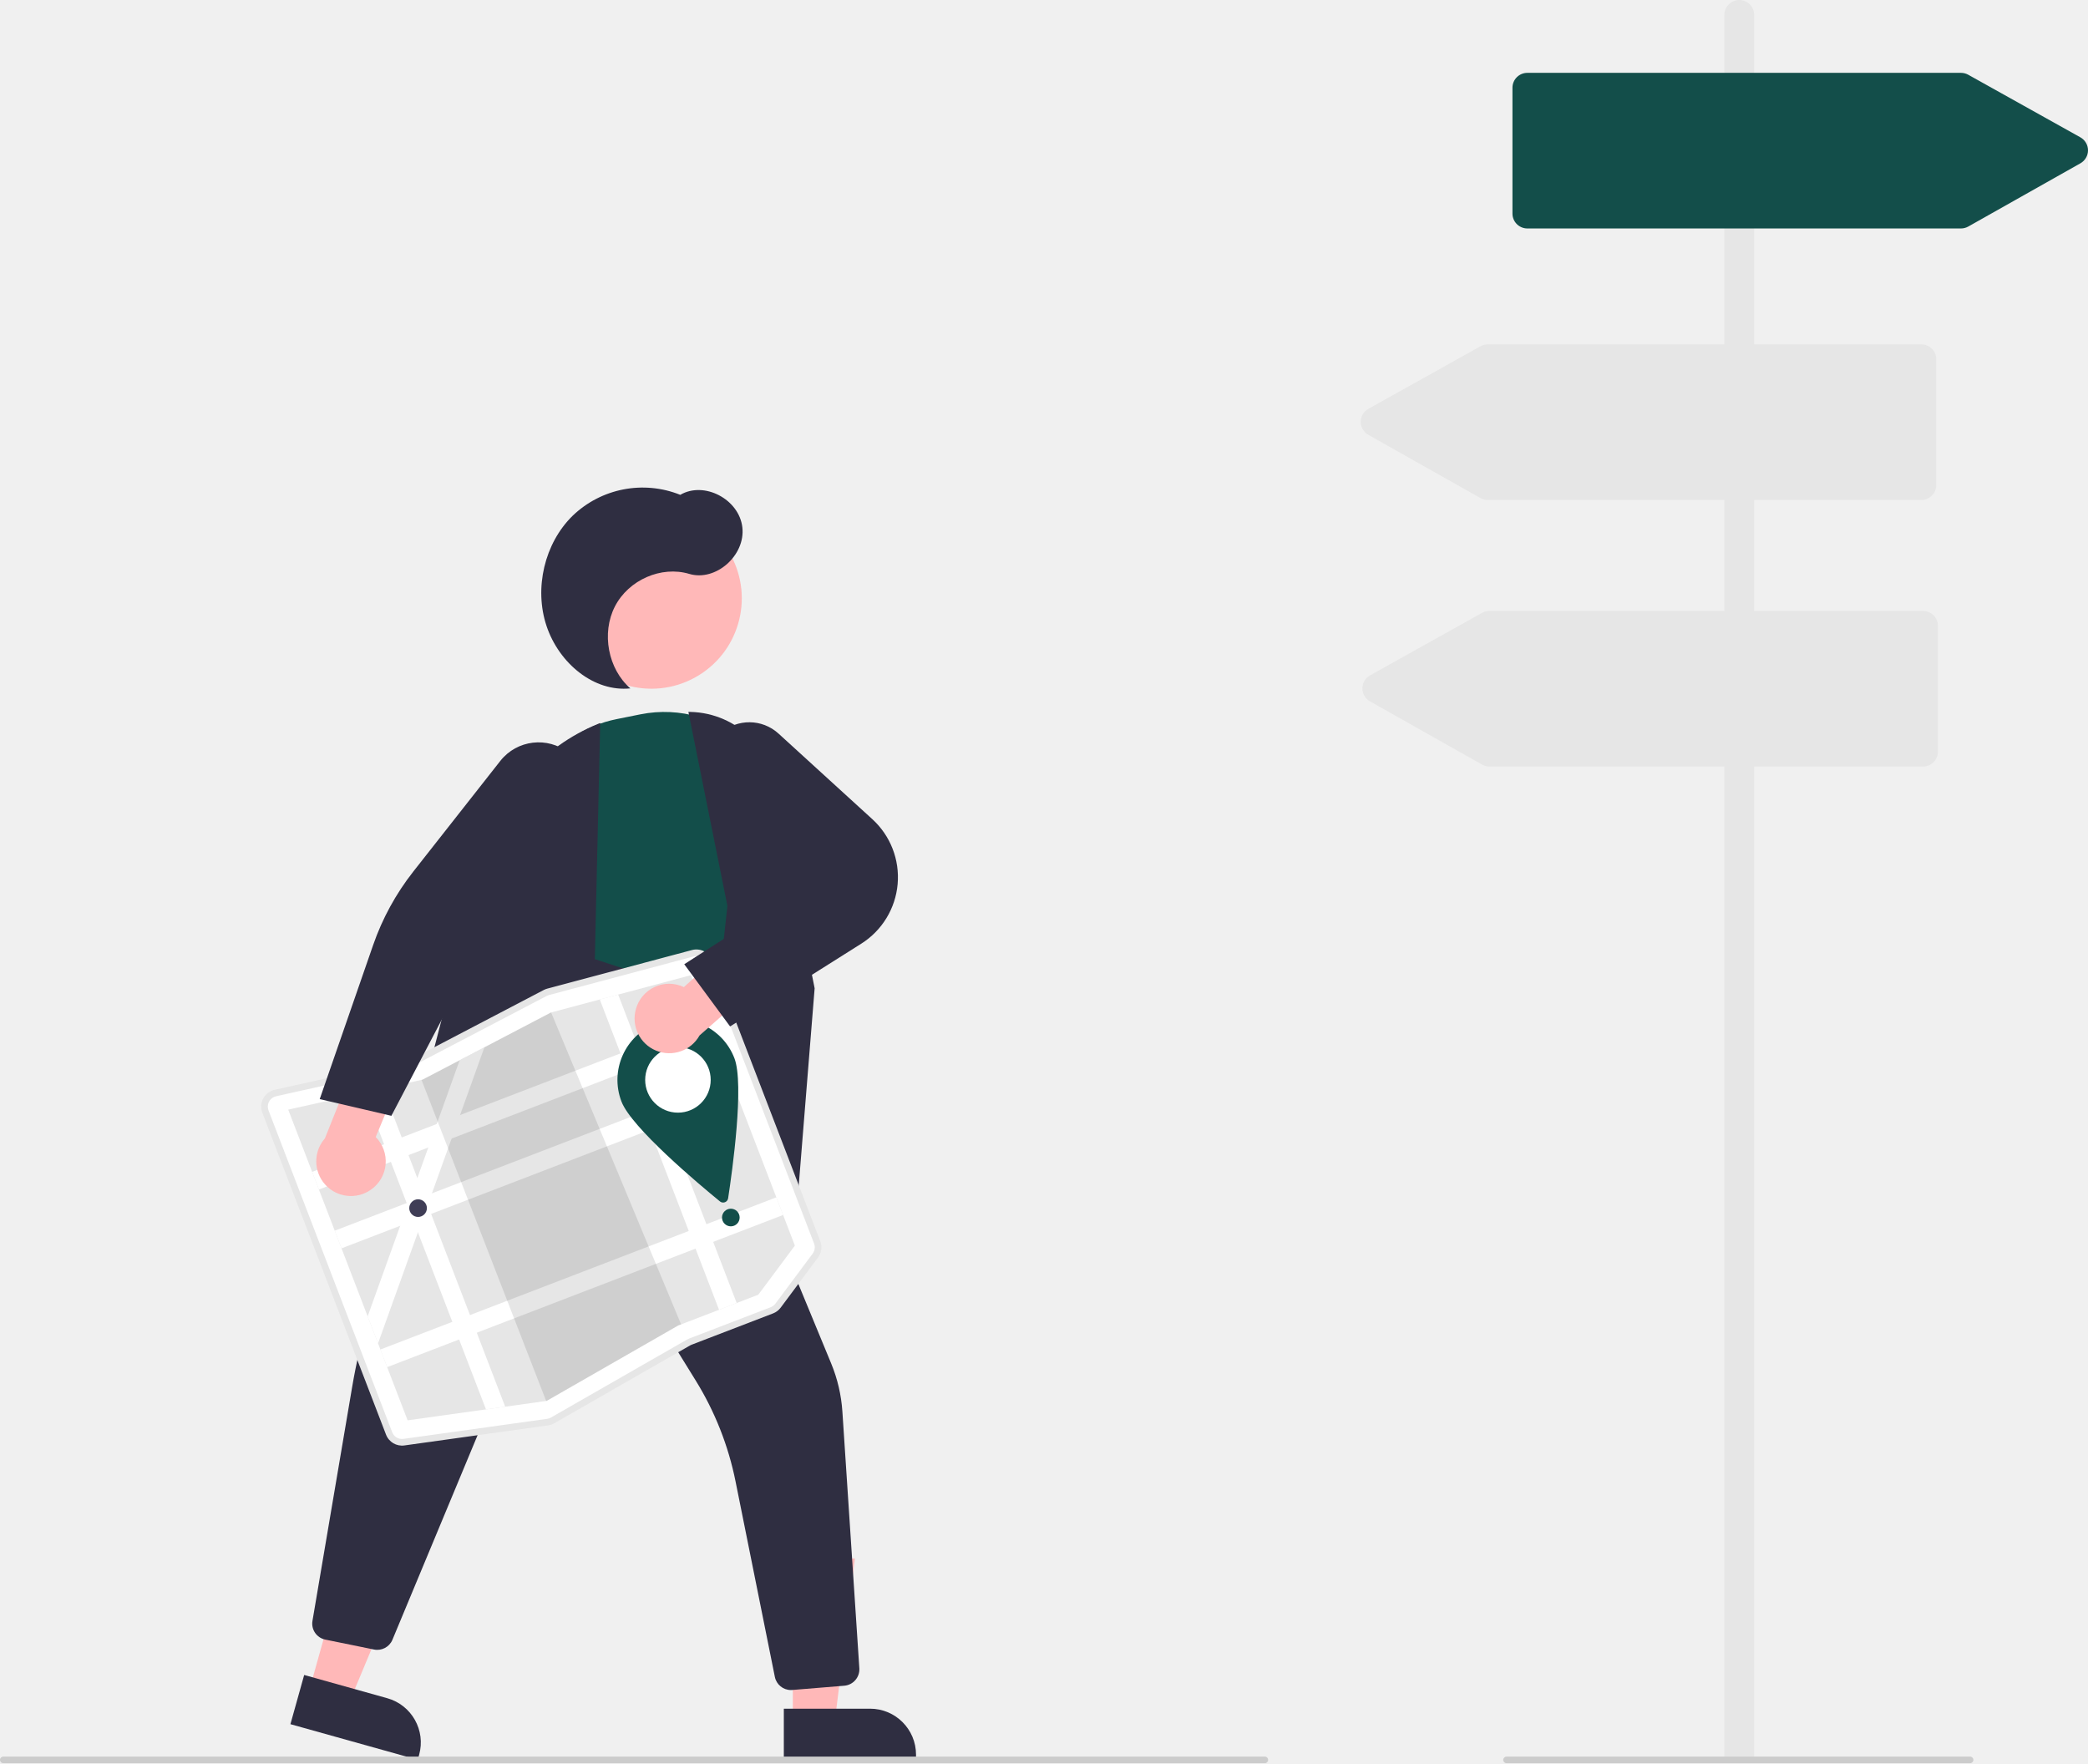
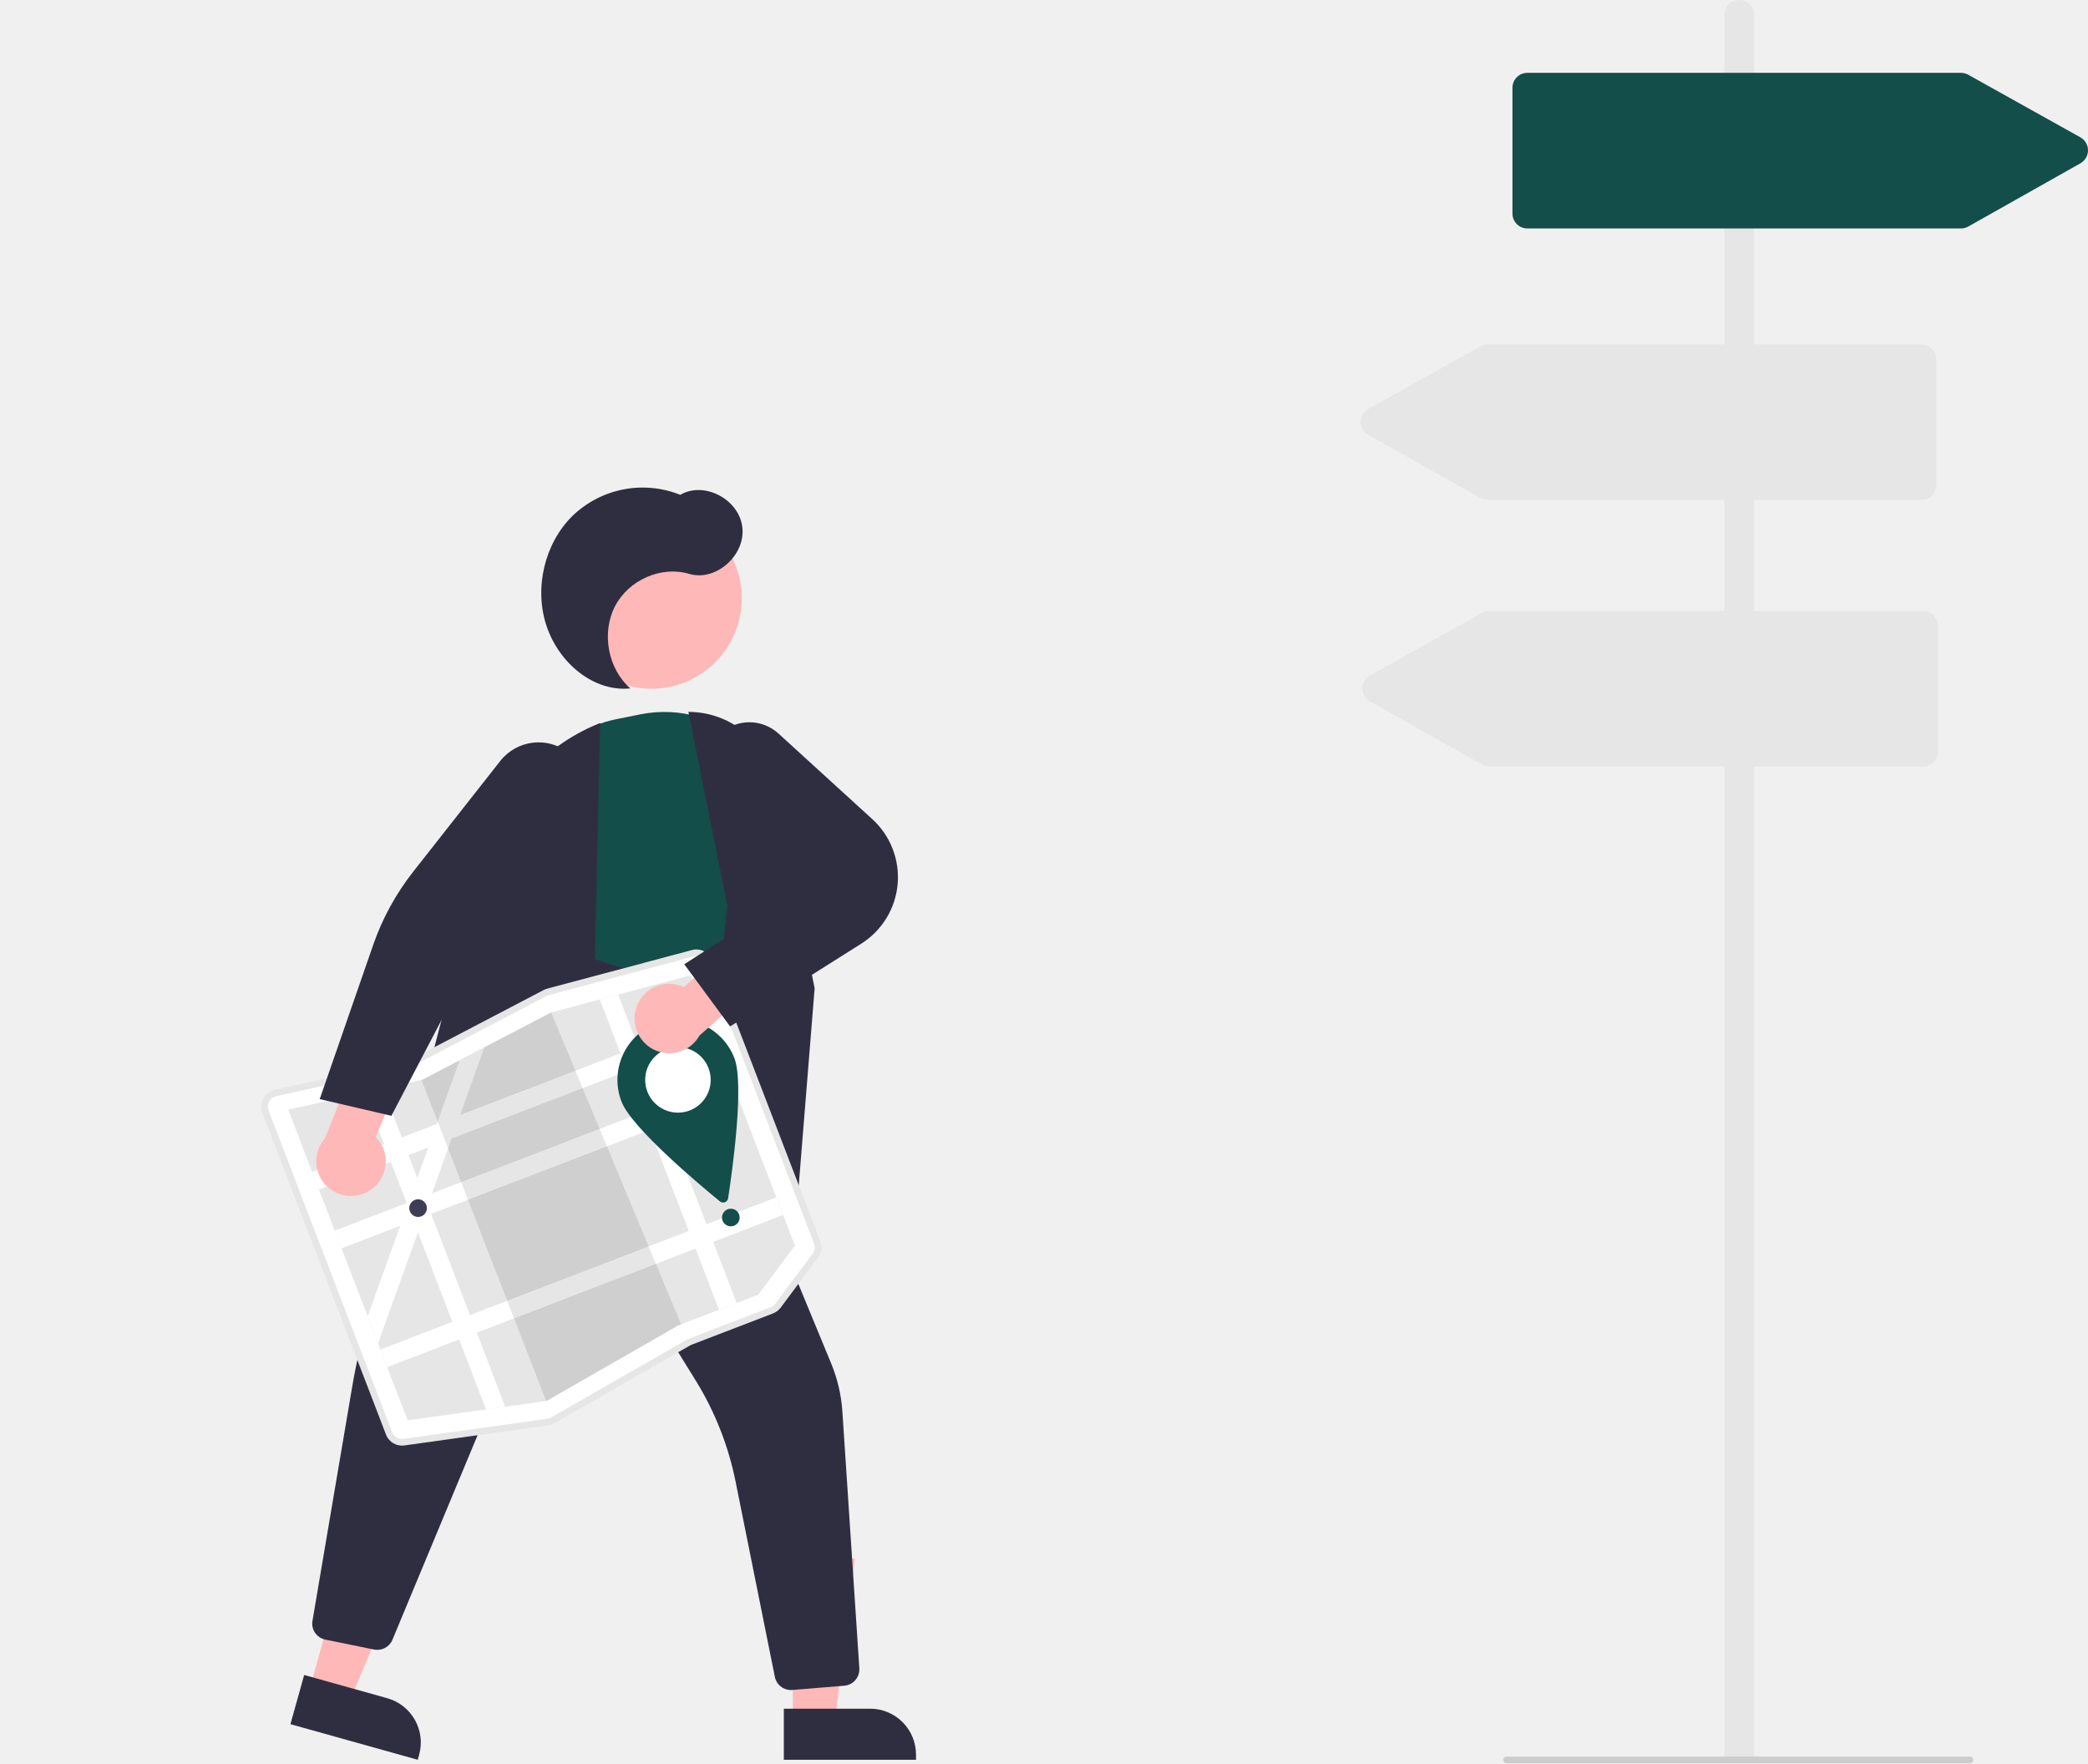
<svg xmlns="http://www.w3.org/2000/svg" data-name="Layer 1" width="630.612" height="532.5" viewBox="0 0 630.612 532.5">
  <polygon points="93.512 510.086 105.746 513.506 124.762 467.944 106.706 462.896 93.512 510.086" fill="#ffb8b8" />
  <path d="M373.748,694.698h39.926a0,0,0,0,1,0,0v15.426a0,0,0,0,1,0,0H387.63a13.882,13.882,0,0,1-13.882-13.882v-1.544A0,0,0,0,1,373.748,694.698Z" transform="translate(299.0582 1301.139) rotate(-164.38)" fill="#2f2e41" />
  <polygon points="239.451 519.667 252.155 519.666 258.196 470.666 239.447 470.667 239.451 519.667" fill="#ffb8b8" />
  <path d="M521.424,699.786h39.926a0,0,0,0,1,0,0v15.426a0,0,0,0,1,0,0H535.306a13.882,13.882,0,0,1-13.882-13.882V699.786A0,0,0,0,1,521.424,699.786Z" transform="translate(798.1428 1231.199) rotate(179.9948)" fill="#2f2e41" />
  <polygon points="145.049 316.237 115.809 387.868 235.206 414.691 236.729 374.615 182.513 316.868 145.049 316.237" fill="#b3b3b3" />
  <circle cx="481.432" cy="364.452" r="27.293" transform="translate(-400.5099 91.83598) rotate(-28.66321)" fill="#ffb8b8" />
  <path d="M500.934,496.023,446.89,473.9l-4.812-31.728A36.456,36.456,0,0,1,470.976,400.917l7.148-1.436a36.791,36.791,0,0,1,32.947,9.772,35.127,35.127,0,0,1,10.307,31.604,30.6,30.6,0,0,1-5.781,13.47c-16.978,22.202-14.798,40.658-14.774,40.842Z" transform="translate(-284.6942 -183.75)" fill="#134e4a" />
  <path d="M522.94,578.765l-27.085-43.074,8.531-78.354-11.784-58.601.626.016A26.704,26.704,0,0,1,519.265,424.799l11.464,57.424Z" transform="translate(-284.6942 -183.75)" fill="#2f2e41" />
  <path d="M523.558,694.154a4.946,4.946,0,0,1-4.844-3.97l-11.866-59.005a92.563,92.563,0,0,0-12.052-30.521l-33.482-54.162a1.722,1.722,0,0,0-3.055.244l-55.047,132.237a4.956,4.956,0,0,1-5.553,2.944l-14.705-2.998a4.924,4.924,0,0,1-3.887-5.672l11.996-70.698a182.474,182.474,0,0,1,12.419-41.889l40.627-93.894,59.955,19.69,3.956,41.982L535.723,595.522a45.982,45.982,0,0,1,3.388,14.548l5.118,77.525a4.968,4.968,0,0,1-4.531,5.254l-15.732,1.287C523.829,694.148,523.693,694.154,523.558,694.154Z" transform="translate(-284.6942 -183.75)" fill="#2f2e41" />
  <path d="M414.185,597.975l-19.007-18.041,35.922-138.518a58.061,58.061,0,0,1,34.165-39.031l.705-.287-1.919,84.305Z" transform="translate(-284.6942 -183.75)" fill="#2f2e41" />
  <path d="M475.072,391.647c-6.743-5.836-8.793-16.724-4.662-24.75s14.01-12.347,22.458-9.823c7.956,2.378,17-5.554,16.031-14.059s-11.549-14.045-18.752-9.82a30.511,30.511,0,0,0-32.524,6.335c-8.463,8.291-11.674,21.844-7.874,33.241S464.153,392.797,475.072,391.647Z" transform="translate(-284.6942 -183.75)" fill="#2f2e41" />
  <path d="M451.197,613.464a4.663,4.663,0,0,1-1.033.266l-43.395,6.058a4.67,4.67,0,0,1-5.027-2.963l-37.353-97.195a4.69,4.69,0,0,1,3.356-6.26l0-0,40.808-9.107a3.728,3.728,0,0,0,.906-.331l39.692-20.752a4.646,4.646,0,0,1,.965-.376l43.681-11.645a4.681,4.681,0,0,1,5.586,2.849l32.569,84.748a4.667,4.667,0,0,1-.616,4.484l-11.264,15.126a4.684,4.684,0,0,1-2.079,1.576l-24.616,9.46a3.708,3.708,0,0,0-.512.243l-41.019,23.509A4.685,4.685,0,0,1,451.197,613.464Z" transform="translate(-284.6942 -183.75)" fill="#fff" />
  <path d="M471.387,484.115l-5.547,1.479L451.14,489.515l-.026.006-20.125,10.523-7.468,3.906-.003.001-11.217,5.864-.308.069L400.34,512.483l-5.632,1.259-22.969,5.125,36.059,93.829,23.67-3.303,5.804-.812,12.37-1.729.144-.018,39.749-22.782,24.185-9.294,11.042-14.828-31.389-81.676Z" transform="translate(-284.6942 -183.75)" fill="#e6e6e6" />
  <rect x="375.724" y="514.499" width="128.107" height="5.709" transform="translate(-441.0129 8.44503) rotate(-21.02215)" fill="#fff" />
  <rect x="382.55" y="532.261" width="128.107" height="5.709" transform="translate(-446.9303 12.07592) rotate(-21.02215)" fill="#fff" />
  <rect x="396.339" y="568.14" width="128.107" height="5.709" transform="translate(-458.8834 19.41031) rotate(-21.02215)" fill="#fff" />
  <polygon points="186.692 300.365 222.492 393.519 217.164 395.567 181.145 301.845 186.692 300.365" fill="#fff" />
  <polygon points="146.295 316.294 138.944 336.748 136.395 343.843 130.449 360.398 129.175 363.937 127.9 367.493 126.221 372.162 114.17 405.7 111.037 397.547 120.863 370.198 123.086 364.006 123.412 363.102 126.041 355.781 129.358 346.548 131.907 339.452 138.823 320.201 138.826 320.2 146.295 316.294" fill="#fff" />
  <polygon points="205.707 399.97 204.84 400.303 165.091 423.085 164.947 423.103 127.298 326.134 127.606 326.065 138.823 320.201 138.826 320.2 146.295 316.294 166.42 305.771 166.446 305.765 205.707 399.97" opacity="0.1" />
  <path d="M451.376,613.93a5.18,5.18,0,0,1-1.143.295l-43.395,6.058a5.168,5.168,0,0,1-5.563-3.279l-37.353-97.195a5.19,5.19,0,0,1,3.714-6.928l40.808-9.107a3.243,3.243,0,0,0,.783-.287l39.692-20.752a5.161,5.161,0,0,1,1.067-.415l43.682-11.645a5.18,5.18,0,0,1,6.182,3.153l32.569,84.748a5.165,5.165,0,0,1-.682,4.962L520.475,578.664a5.183,5.183,0,0,1-2.301,1.745l-24.616,9.46a3.211,3.211,0,0,0-.443.21L452.096,613.588A5.19,5.19,0,0,1,451.376,613.93ZM367.622,514.969a3.191,3.191,0,0,0-1.833,4.122L403.142,616.287a3.177,3.177,0,0,0,3.419,2.015l43.395-6.058a3.204,3.204,0,0,0,1.146-.392l41.019-23.509a5.208,5.208,0,0,1,.719-.342l24.616-9.46a3.188,3.188,0,0,0,1.415-1.072l11.264-15.125a3.175,3.175,0,0,0,.419-3.05l-32.569-84.748a3.184,3.184,0,0,0-3.8-1.938L450.503,484.253a3.29,3.29,0,0,0-.656.255l-39.693,20.753a5.276,5.276,0,0,1-1.274.466l-40.809,9.107A3.165,3.165,0,0,0,367.622,514.969Z" transform="translate(-284.6942 -183.75)" fill="#e6e6e6" />
  <polygon points="115.646 328.733 152.577 424.832 146.774 425.643 110.014 329.992 115.646 328.733" fill="#fff" />
  <circle cx="126.268" cy="364.859" r="2.664" fill="#3f3d56" />
  <circle cx="220.723" cy="367.698" r="2.664" fill="#134e4a" />
  <path d="M506.496,503.333c3.023,7.867-.615,33.939-1.895,42.308a1.521,1.521,0,0,1-2.467.948c-6.555-5.358-26.717-22.283-29.741-30.15a18.267,18.267,0,1,1,34.103-13.106Z" transform="translate(-284.6942 -183.75)" fill="#134e4a" />
  <circle cx="204.75" cy="326.135" r="9.895" fill="#fff" />
  <path d="M476.734,488.535a10.42,10.42,0,0,1,14.516-6.677l17.664-15.967,12.321,8.368-25.262,22.199a10.476,10.476,0,0,1-19.239-7.922Z" transform="translate(-284.6942 -183.75)" fill="#ffb8b8" />
  <path d="M505.196,493.747l-13.846-18.791,31.566-20.203-22.625-32.284a13.082,13.082,0,0,1,19.531-17.172l28.329,25.846a23.729,23.729,0,0,1-3.33,37.598Z" transform="translate(-284.6942 -183.75)" fill="#2f2e41" />
  <path d="M396.715,543.051a10.42,10.42,0,0,0,1.447-15.912l9.153-21.982L395.313,496.337l-12.49,31.224a10.476,10.476,0,0,0,13.892,15.49Z" transform="translate(-284.6942 -183.75)" fill="#ffb8b8" />
  <path d="M402.899,520.731l-21.646-5.041,16.131-46.515a76.263,76.263,0,0,1,12.134-22.206l26.316-33.464a14.716,14.716,0,0,1,23.2,18.109l-29.201,37.688Z" transform="translate(-284.6942 -183.75)" fill="#2f2e41" />
-   <path d="M666.694,716.25h-381a1,1,0,1,1,0-2h381a1,1,0,0,1,0,2Z" transform="translate(-284.6942 -183.75)" fill="#ccc" />
  <path d="M814.482,715.75h-9V188.25a4.5,4.5,0,0,1,9,0Z" transform="translate(-284.6942 -183.75)" fill="#e6e6e6" />
  <path d="M879.694,716.25h-140a1,1,0,0,1,0-2h140a1,1,0,0,1,0,2Z" transform="translate(-284.6942 -183.75)" fill="#ccc" />
  <path d="M876.932,252.75h-130.95a4.505,4.505,0,0,1-4.5-4.5v-38a4.505,4.505,0,0,1,4.5-4.5H876.941a4.51,4.51,0,0,1,2.193.571l33.865,18.899a4.5,4.5,0,0,1,.017,7.849l-33.874,19.101A4.513,4.513,0,0,1,876.932,252.75Z" transform="translate(-284.6942 -183.75)" fill="#134e4a" />
  <path d="M864.982,334.75h-130.95a4.511,4.511,0,0,1-2.21-.58l-33.875-19.101a4.5,4.5,0,0,1,.017-7.849l33.865-18.899a4.51,4.51,0,0,1,2.193-.571H864.982a4.505,4.505,0,0,1,4.5,4.5v38A4.505,4.505,0,0,1,864.982,334.75Z" transform="translate(-284.6942 -183.75)" fill="#e6e6e6" />
  <path d="M865.482,415.25h-130.95a4.511,4.511,0,0,1-2.21-.58l-33.875-19.101a4.5,4.5,0,0,1,.017-7.849l33.865-18.899a4.51,4.51,0,0,1,2.193-.571H865.482a4.505,4.505,0,0,1,4.5,4.5v38A4.505,4.505,0,0,1,865.482,415.25Z" transform="translate(-284.6942 -183.75)" fill="#e6e6e6" />
</svg>
